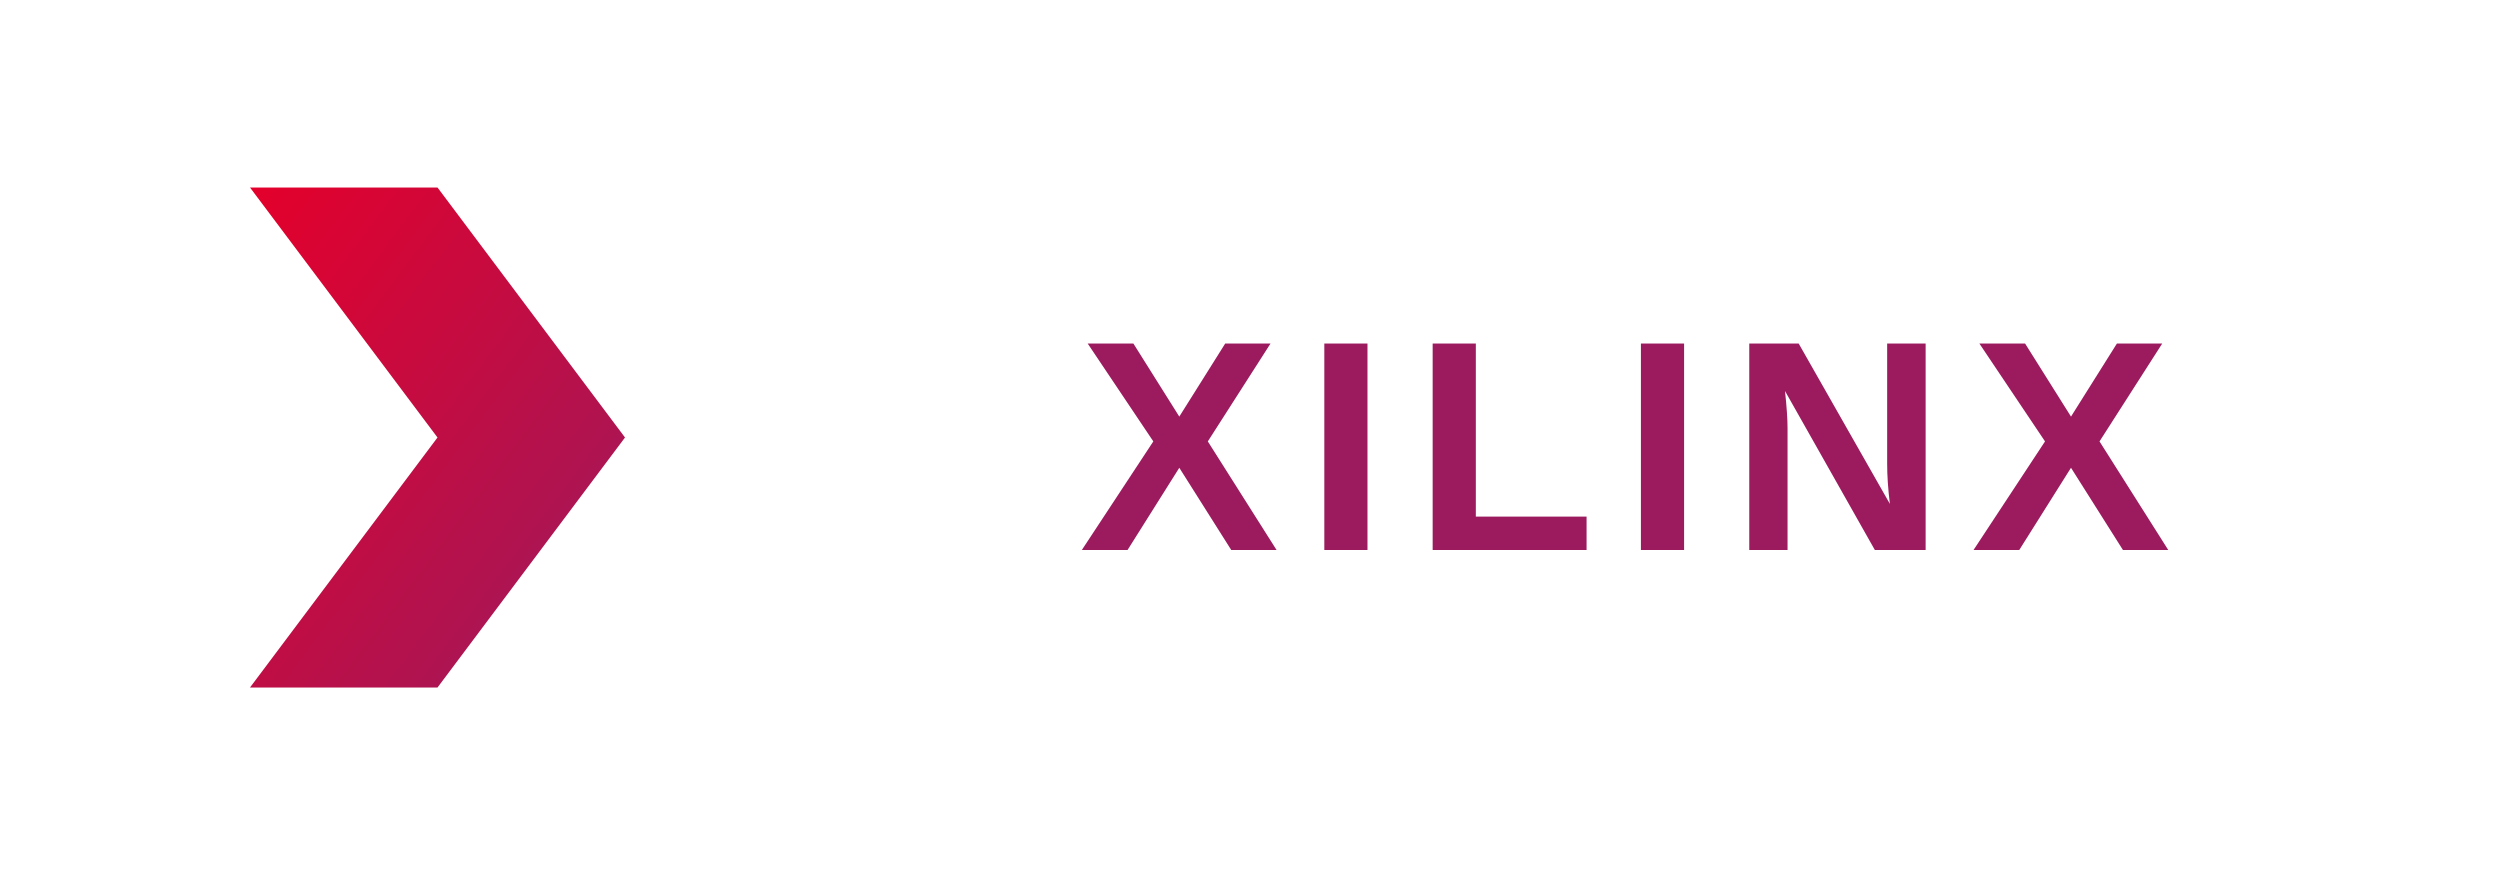
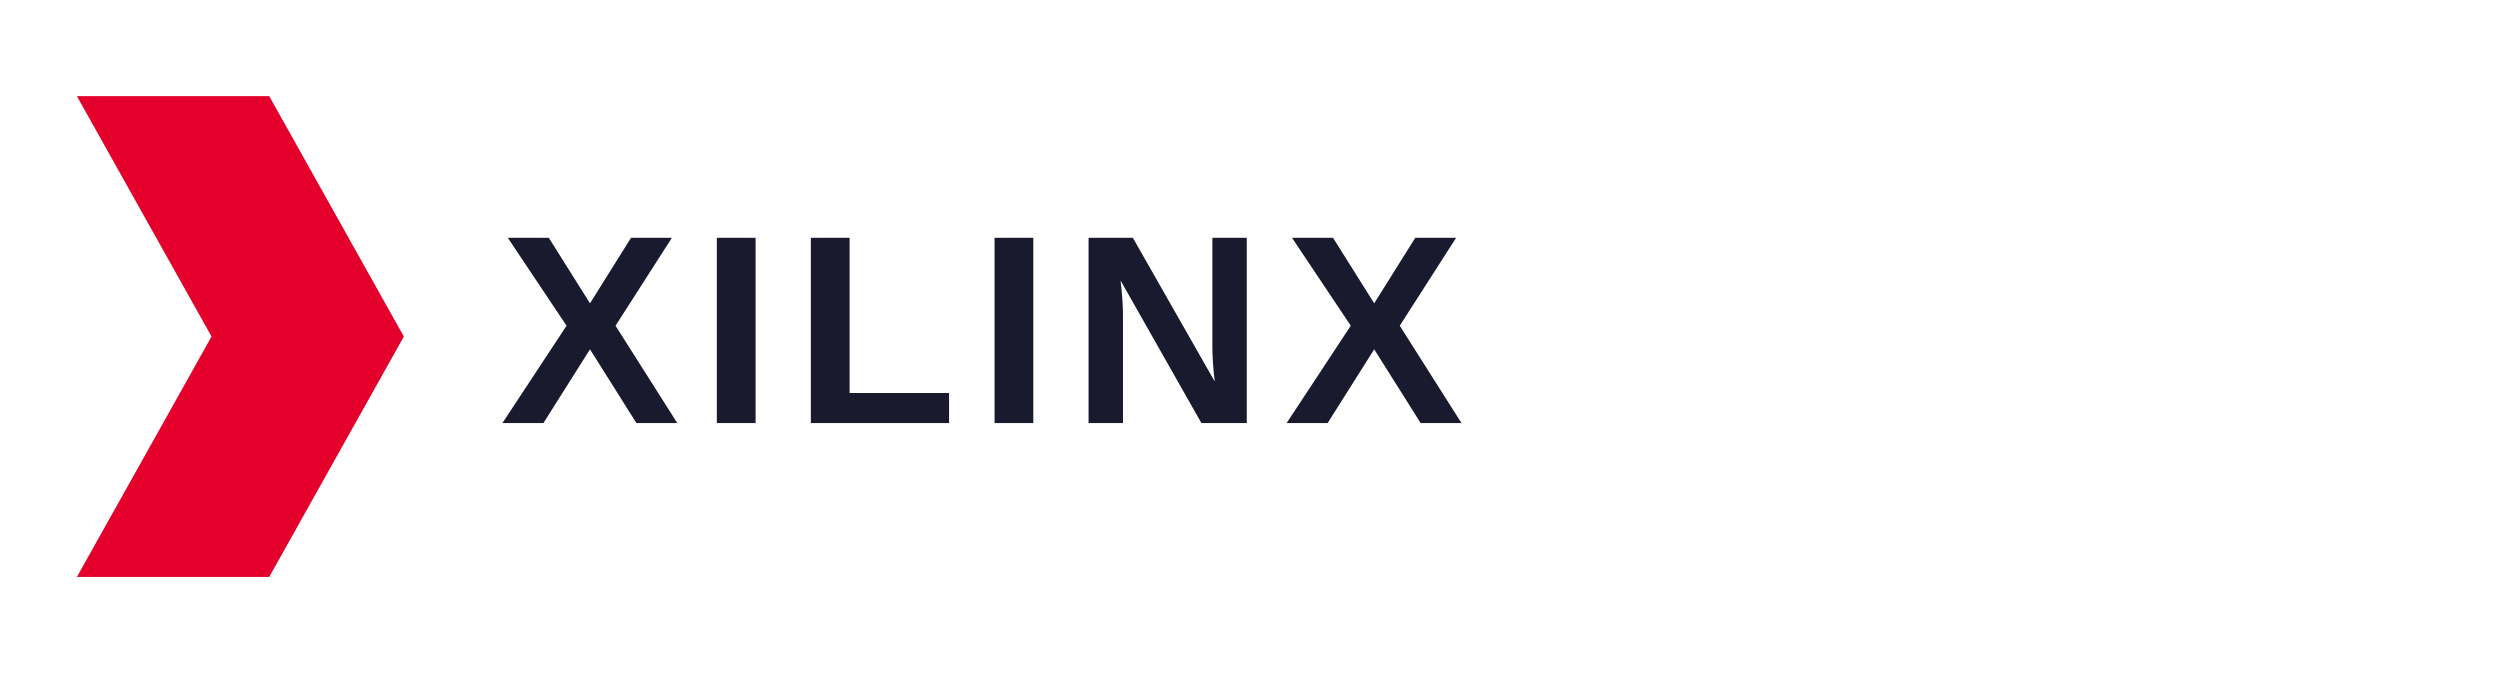
- <svg xmlns="http://www.w3.org/2000/svg" viewBox="0 0 200 70">
-   <defs>
-     <linearGradient id="xil-g" x1="0%" y1="0%" x2="100%" y2="100%">
-       <stop offset="0%" stop-color="#E4002B" />
-       <stop offset="100%" stop-color="#9B1B5E" />
-     </linearGradient>
-   </defs>
-   <path d="M20 15 L35 15 L50 35 L35 55 L20 55 L35 35 Z" fill="url(#xil-g)" />
-   <text x="130" y="44" text-anchor="middle" font-family="'Segoe UI', Arial, sans-serif" font-weight="700" font-size="24" fill="#9B1B5E" letter-spacing="2">XILINX</text>
+ <svg xmlns="http://www.w3.org/2000/svg" viewBox="0 0 260 70" width="260" height="70">
+   <path d="M8 10 L28 10 L42 35 L28 60 L8 60 L22 35 Z" fill="#E4002B" />
+   <text x="52" y="44" font-family="'Segoe UI', 'Helvetica Neue', Arial, sans-serif" font-weight="700" font-size="28" fill="#1A1A2E" letter-spacing="2">XILINX</text>
</svg>
